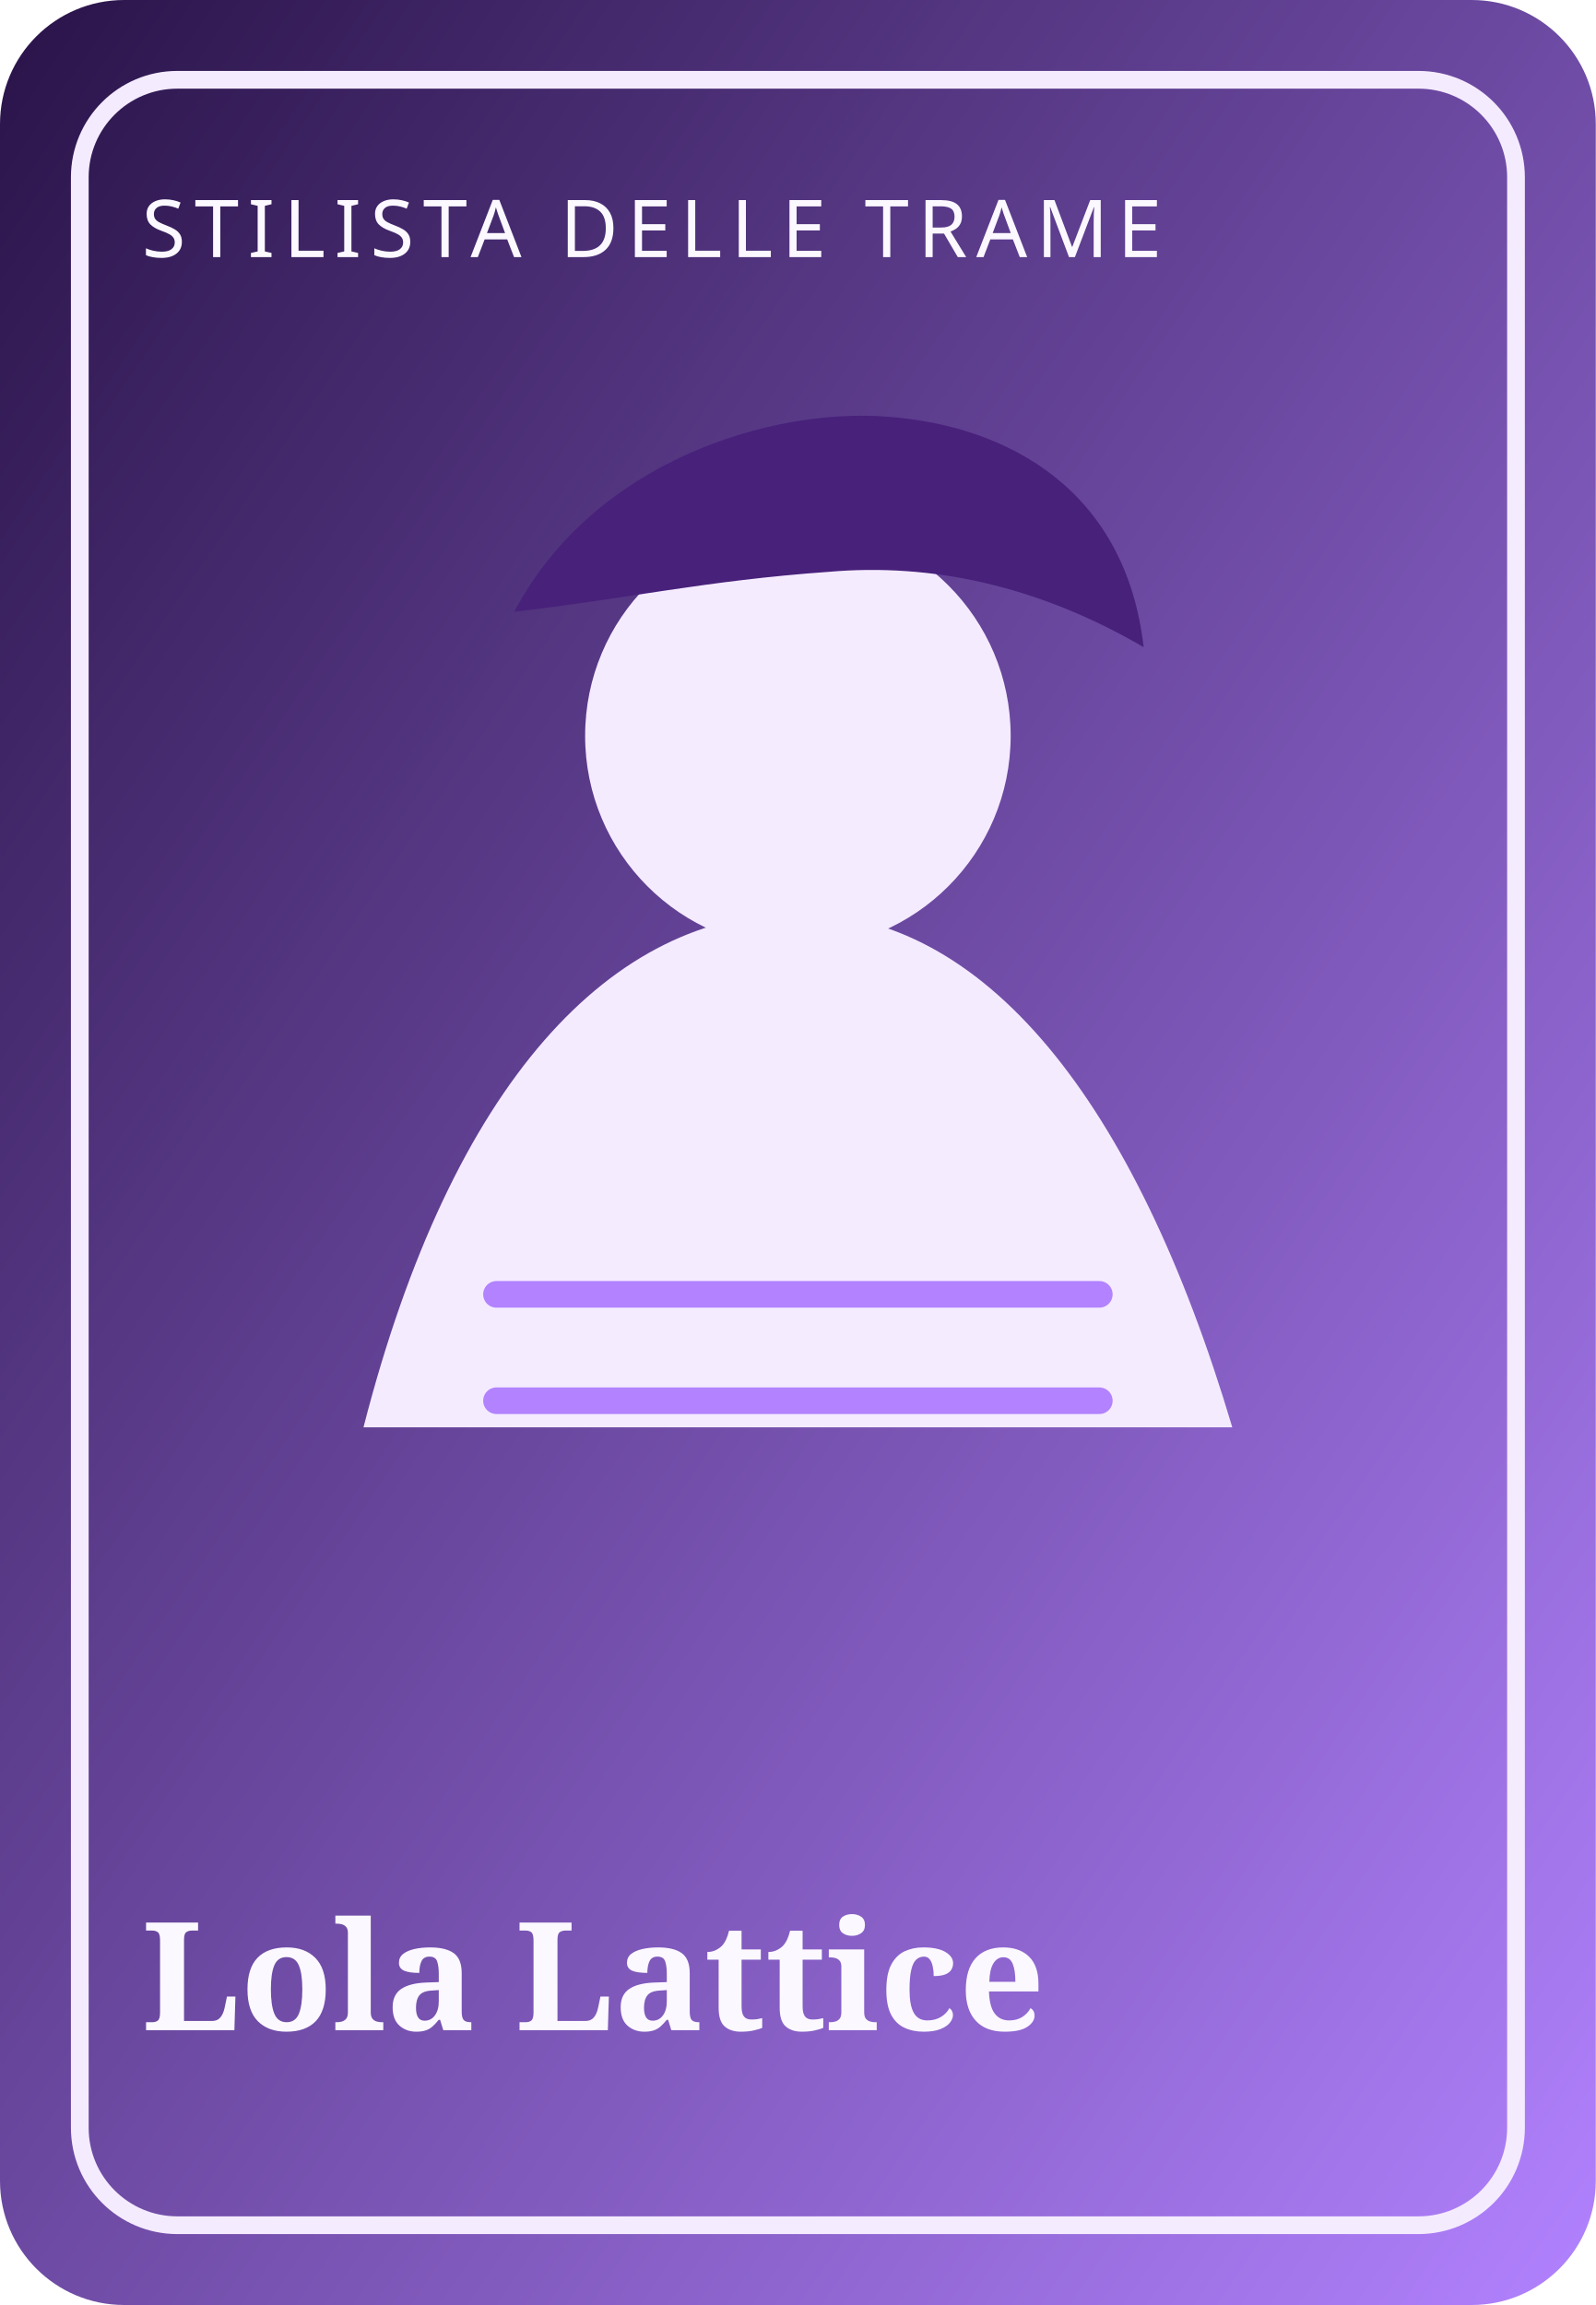
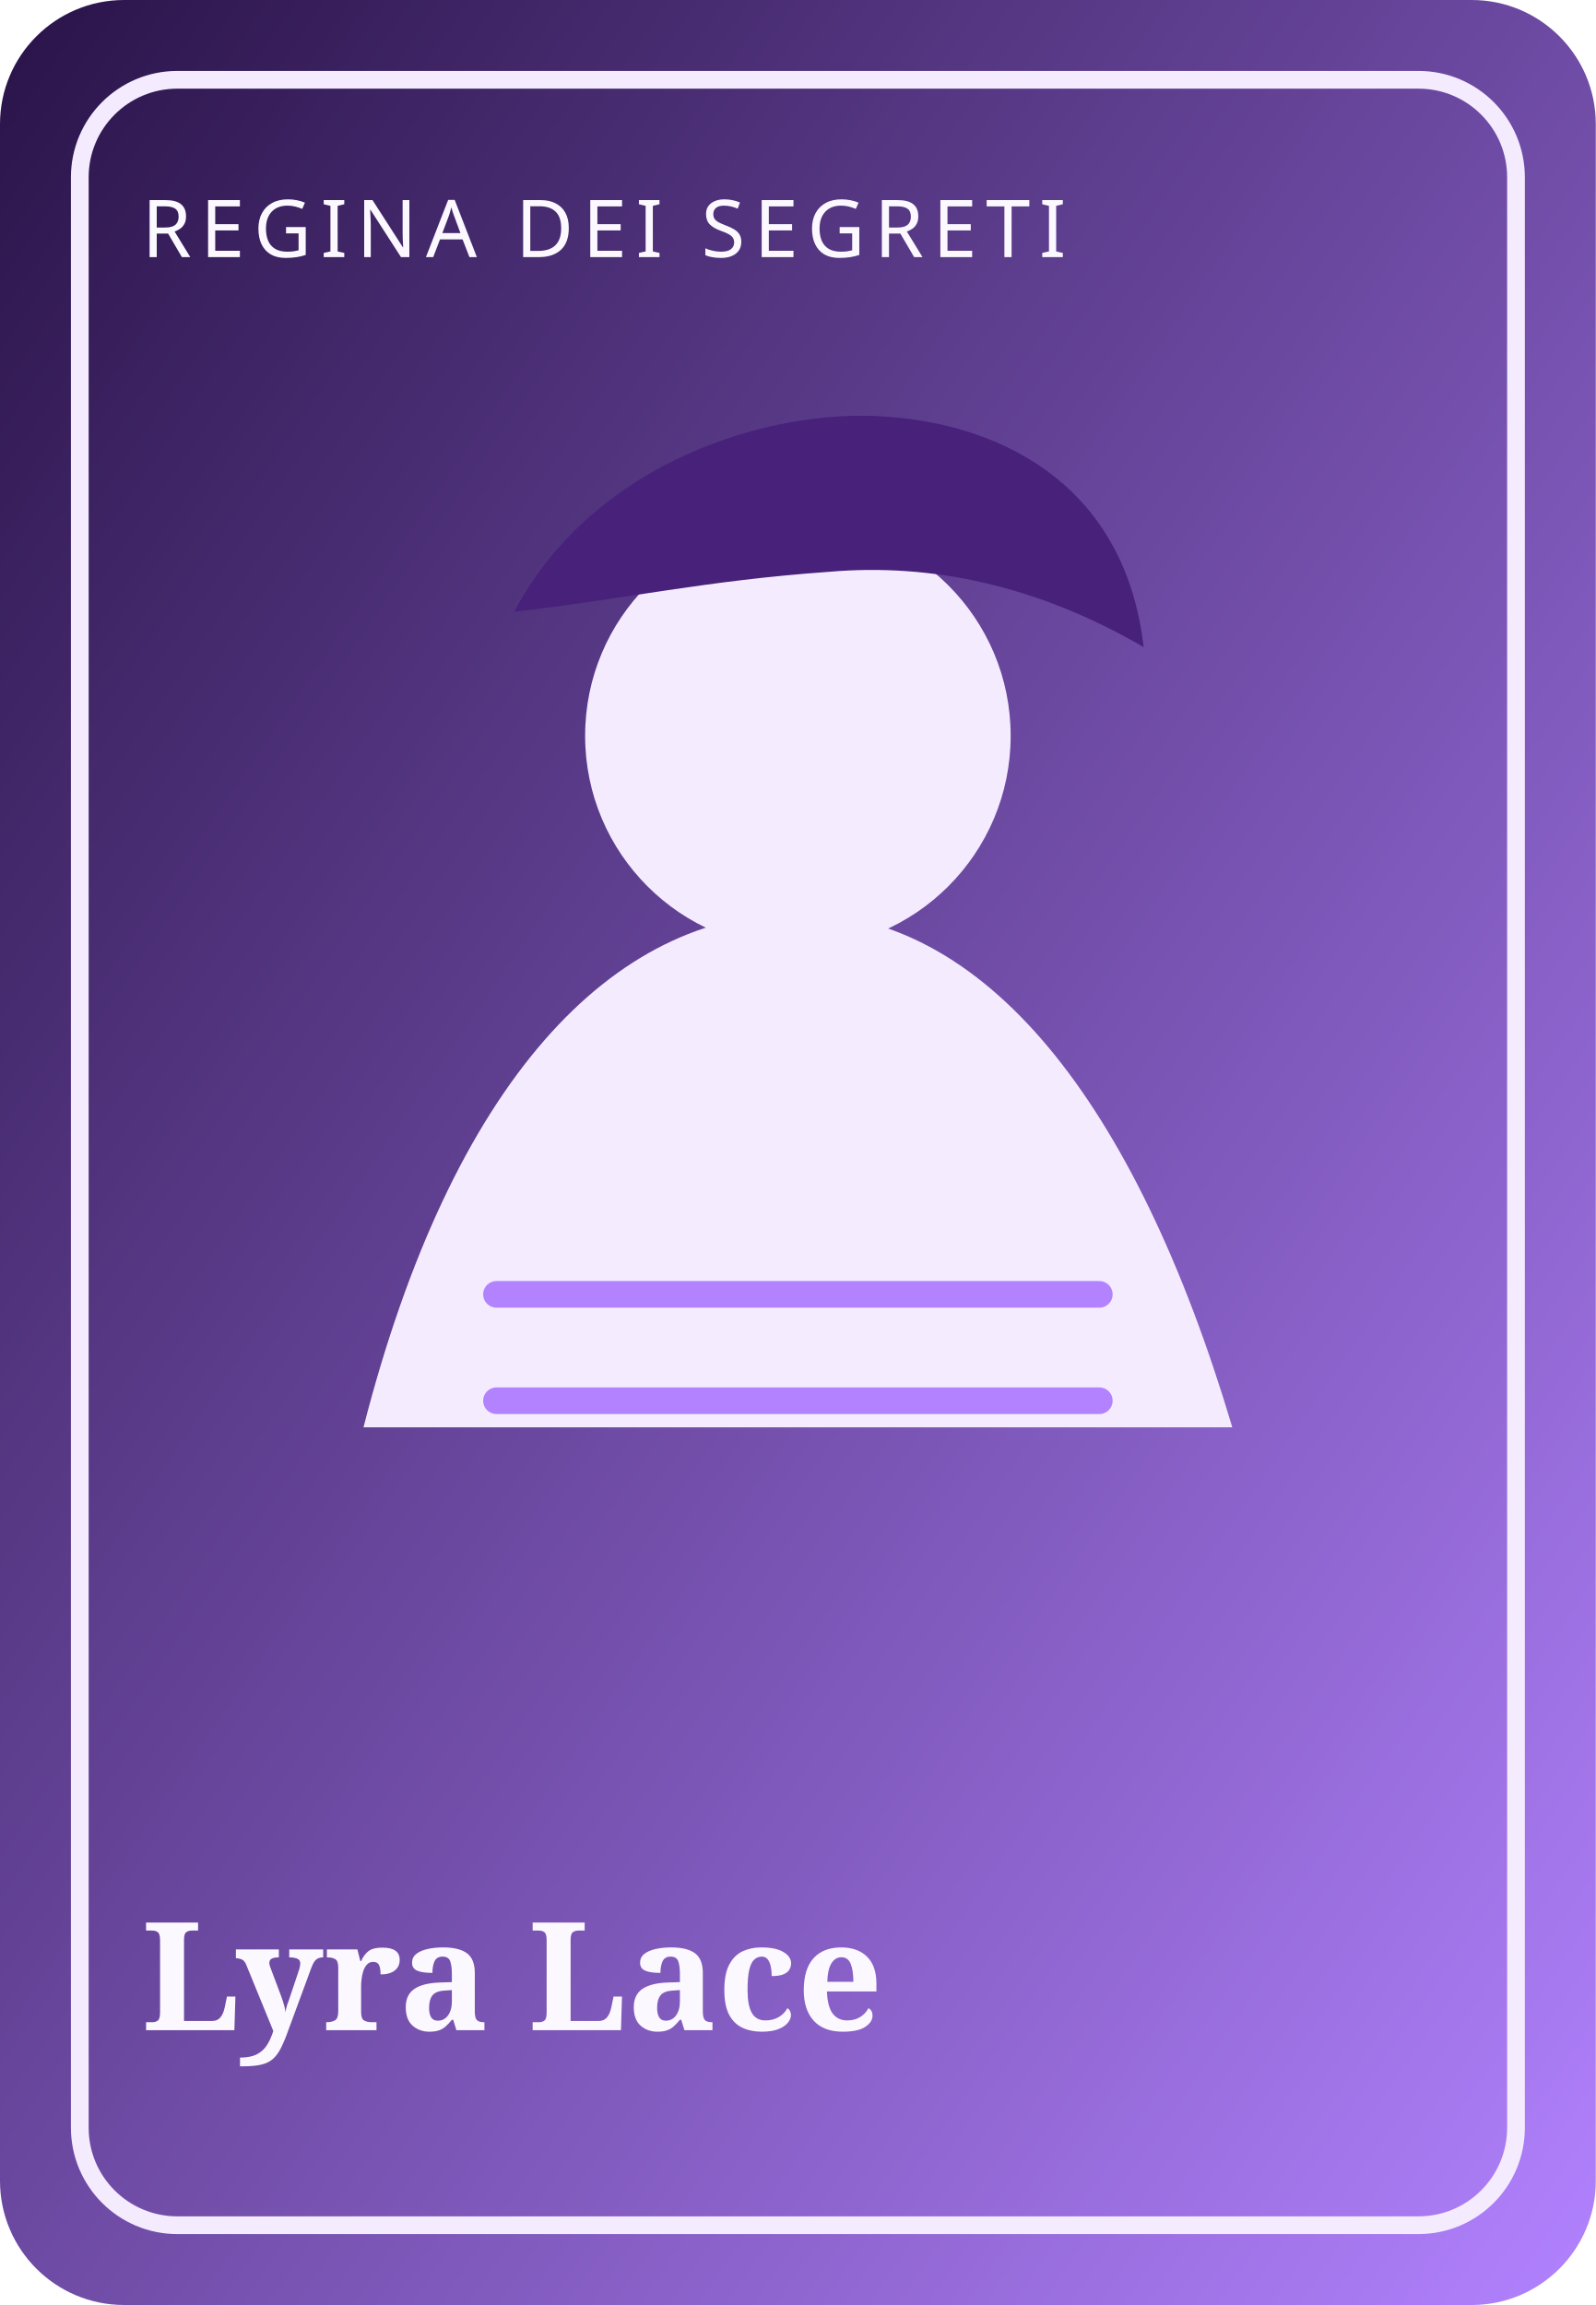
<svg xmlns="http://www.w3.org/2000/svg" viewBox="0 0 360 520">
  <defs>
    <linearGradient id="g" x1="0%" y1="0%" x2="100%" y2="100%">
      <stop offset="0%" stop-color="#291348" />
      <stop offset="100%" stop-color="#b282ff" />
    </linearGradient>
  </defs>
  <rect width="360" height="520" rx="28" fill="url(#g)" />
  <rect x="18" y="18" width="324" height="484" rx="22" fill="none" stroke="#f4ebff" stroke-width="4" />
  <path d="M82 322c20-78 56-116 98-116 42 0 76 42 98 116" fill="#f4ebff" />
  <circle cx="180" cy="166" r="48" fill="#f4ebff" />
  <path d="M116 138c18-34 58-46 84-44 28 2 54 17 58 52-24-14-48-19-71-17-28 2-45 6-71 9z" fill="#48217a" />
  <path d="M112 292h136M112 316h136" stroke="#b282ff" stroke-width="6" stroke-linecap="round" />
-   <text x="32" y="58" font-size="18" fill="#fbf8ff" font-family="'Trebuchet MS', sans-serif" letter-spacing="2">STILISTA DELLE TRAME</text>
-   <text x="32" y="458" font-size="34" fill="#fbf8ff" font-family="Georgia, serif" font-weight="700">Lola Lattice</text>
+   <text x="32" y="58" font-size="18" fill="#fbf8ff" font-family="'Trebuchet MS', sans-serif" letter-spacing="2">REGINA DEI SEGRETI</text>
+   <text x="32" y="458" font-size="34" fill="#fbf8ff" font-family="Georgia, serif" font-weight="700">Lyra Lace</text>
</svg>
